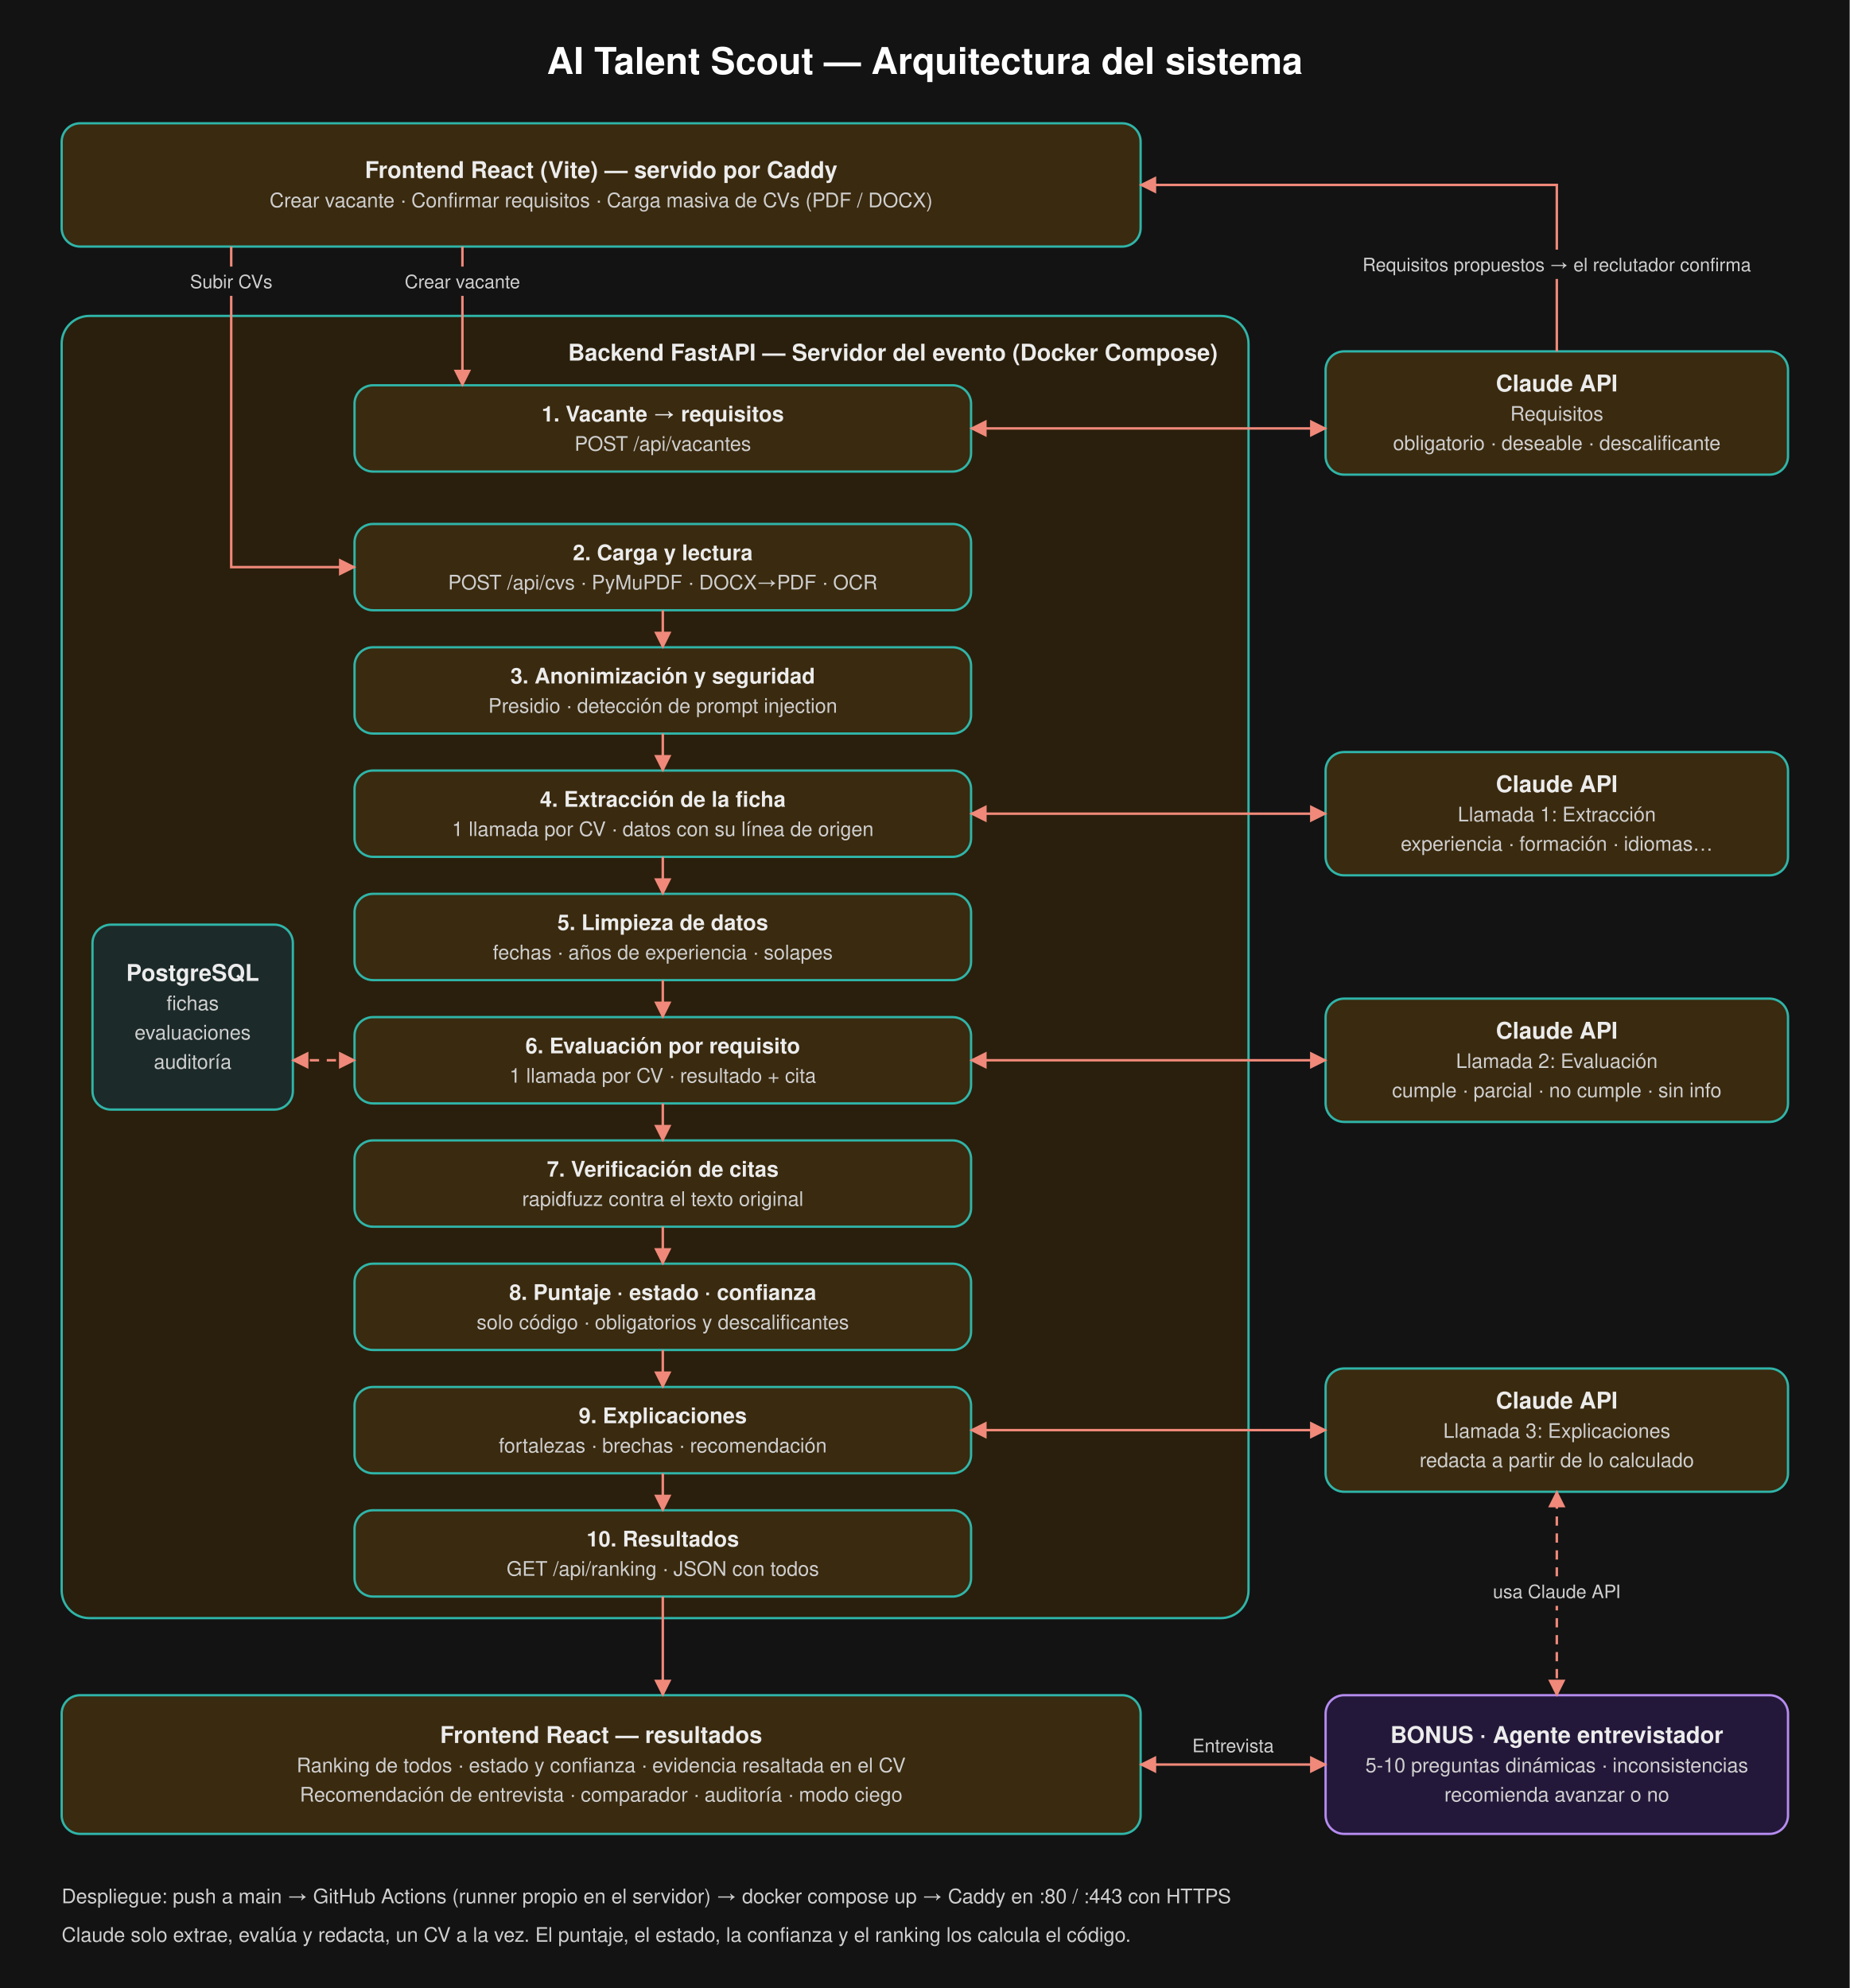
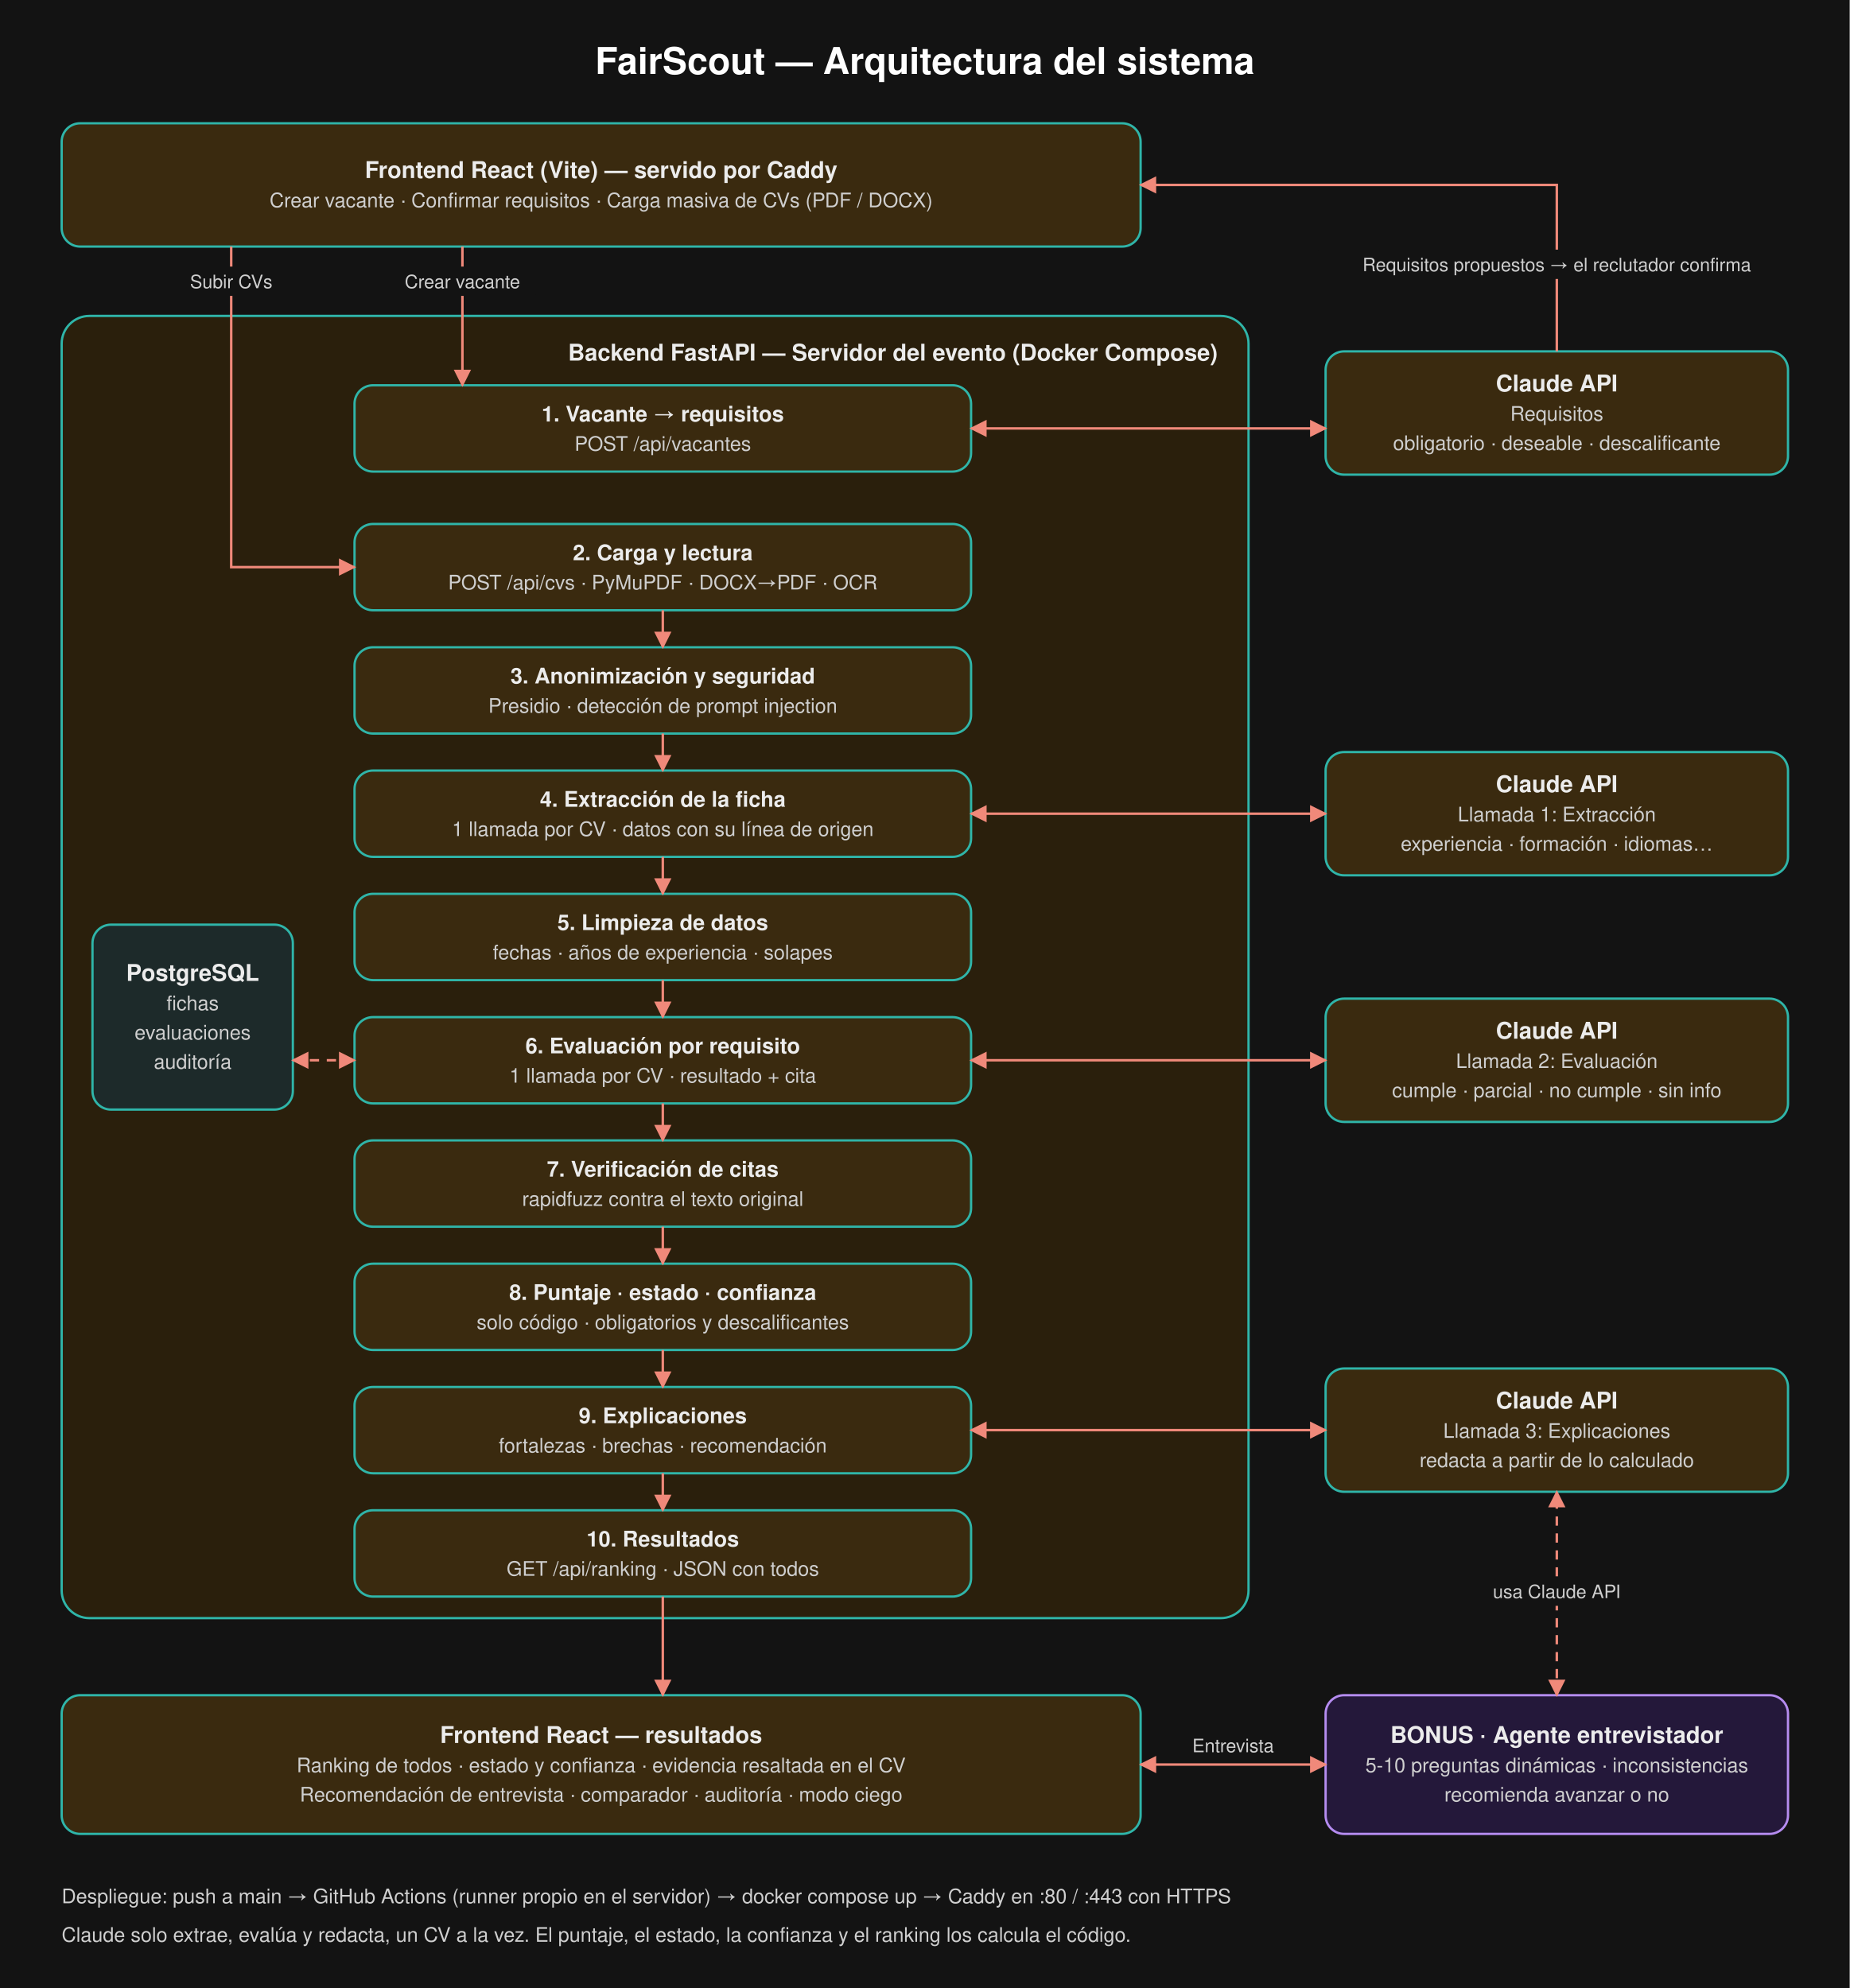
<svg xmlns="http://www.w3.org/2000/svg" width="1200" height="1290" viewBox="0 0 1200 1290" font-family="Helvetica, Arial, sans-serif">
  <defs>
    <marker id="a" viewBox="0 0 10 10" refX="9" refY="5" markerWidth="7" markerHeight="7" orient="auto-start-reverse">
      <path d="M0 0L10 5L0 10z" fill="#f0897a" />
    </marker>
  </defs>
  <rect width="1200" height="1290" fill="#131313" />
-   <text x="600.0" y="48" text-anchor="middle" fill="#ffffff" font-weight="700" font-size="24">AI Talent Scout — Arquitectura del sistema</text>
+   <text x="600.0" y="48" text-anchor="middle" fill="#ffffff" font-weight="700" font-size="24">FairScout — Arquitectura del sistema</text>
  <rect x="40" y="205" width="770" height="845" rx="18" fill="#2a1f0c" stroke="#2fb5a9" stroke-width="1.5" />
  <text x="790" y="234" text-anchor="end" fill="#ececec" font-weight="700" font-size="15">Backend FastAPI — Servidor del evento (Docker Compose)</text>
  <rect x="40" y="80" width="700" height="80" rx="12" fill="#3a2a0f" stroke="#2fb5a9" stroke-width="1.5" />
  <text x="390.0" y="115.5" text-anchor="middle" fill="#ececec" font-weight="700" font-size="15">Frontend React (Vite) — servido por Caddy</text>
  <text x="390.0" y="134.5" text-anchor="middle" fill="#cfcfcf" font-size="13">Crear vacante · Confirmar requisitos · Carga masiva de CVs (PDF / DOCX)</text>
  <rect x="230" y="250" width="400" height="56" rx="12" fill="#3a2a0f" stroke="#2fb5a9" stroke-width="1.5" />
  <text x="430.0" y="273.5" text-anchor="middle" fill="#ececec" font-weight="700" font-size="14">1. Vacante → requisitos</text>
  <text x="430.0" y="292.5" text-anchor="middle" fill="#cfcfcf" font-size="13">POST /api/vacantes</text>
  <rect x="230" y="340" width="400" height="56" rx="12" fill="#3a2a0f" stroke="#2fb5a9" stroke-width="1.5" />
  <text x="430.0" y="363.5" text-anchor="middle" fill="#ececec" font-weight="700" font-size="14">2. Carga y lectura</text>
  <text x="430.0" y="382.5" text-anchor="middle" fill="#cfcfcf" font-size="13">POST /api/cvs · PyMuPDF · DOCX→PDF · OCR</text>
  <rect x="230" y="420" width="400" height="56" rx="12" fill="#3a2a0f" stroke="#2fb5a9" stroke-width="1.5" />
  <text x="430.0" y="443.5" text-anchor="middle" fill="#ececec" font-weight="700" font-size="14">3. Anonimización y seguridad</text>
  <text x="430.0" y="462.5" text-anchor="middle" fill="#cfcfcf" font-size="13">Presidio · detección de prompt injection</text>
  <rect x="230" y="500" width="400" height="56" rx="12" fill="#3a2a0f" stroke="#2fb5a9" stroke-width="1.5" />
  <text x="430.0" y="523.5" text-anchor="middle" fill="#ececec" font-weight="700" font-size="14">4. Extracción de la ficha</text>
  <text x="430.0" y="542.5" text-anchor="middle" fill="#cfcfcf" font-size="13">1 llamada por CV · datos con su línea de origen</text>
  <rect x="230" y="580" width="400" height="56" rx="12" fill="#3a2a0f" stroke="#2fb5a9" stroke-width="1.5" />
  <text x="430.0" y="603.5" text-anchor="middle" fill="#ececec" font-weight="700" font-size="14">5. Limpieza de datos</text>
  <text x="430.0" y="622.5" text-anchor="middle" fill="#cfcfcf" font-size="13">fechas · años de experiencia · solapes</text>
  <rect x="230" y="660" width="400" height="56" rx="12" fill="#3a2a0f" stroke="#2fb5a9" stroke-width="1.5" />
  <text x="430.0" y="683.5" text-anchor="middle" fill="#ececec" font-weight="700" font-size="14">6. Evaluación por requisito</text>
  <text x="430.0" y="702.5" text-anchor="middle" fill="#cfcfcf" font-size="13">1 llamada por CV · resultado + cita</text>
  <rect x="230" y="740" width="400" height="56" rx="12" fill="#3a2a0f" stroke="#2fb5a9" stroke-width="1.5" />
  <text x="430.0" y="763.5" text-anchor="middle" fill="#ececec" font-weight="700" font-size="14">7. Verificación de citas</text>
  <text x="430.0" y="782.5" text-anchor="middle" fill="#cfcfcf" font-size="13">rapidfuzz contra el texto original</text>
  <rect x="230" y="820" width="400" height="56" rx="12" fill="#3a2a0f" stroke="#2fb5a9" stroke-width="1.5" />
  <text x="430.0" y="843.5" text-anchor="middle" fill="#ececec" font-weight="700" font-size="14">8. Puntaje · estado · confianza</text>
  <text x="430.0" y="862.5" text-anchor="middle" fill="#cfcfcf" font-size="13">solo código · obligatorios y descalificantes</text>
  <rect x="230" y="900" width="400" height="56" rx="12" fill="#3a2a0f" stroke="#2fb5a9" stroke-width="1.5" />
  <text x="430.0" y="923.5" text-anchor="middle" fill="#ececec" font-weight="700" font-size="14">9. Explicaciones</text>
  <text x="430.0" y="942.5" text-anchor="middle" fill="#cfcfcf" font-size="13">fortalezas · brechas · recomendación</text>
  <rect x="230" y="980" width="400" height="56" rx="12" fill="#3a2a0f" stroke="#2fb5a9" stroke-width="1.5" />
  <text x="430.0" y="1003.5" text-anchor="middle" fill="#ececec" font-weight="700" font-size="14">10. Resultados</text>
  <text x="430.0" y="1022.5" text-anchor="middle" fill="#cfcfcf" font-size="13">GET /api/ranking · JSON con todos</text>
  <path d="M430.0 396 V420" fill="none" stroke="#f0897a" stroke-width="1.6" marker-end="url(#a)" />
  <path d="M430.0 476 V500" fill="none" stroke="#f0897a" stroke-width="1.6" marker-end="url(#a)" />
  <path d="M430.0 556 V580" fill="none" stroke="#f0897a" stroke-width="1.6" marker-end="url(#a)" />
  <path d="M430.0 636 V660" fill="none" stroke="#f0897a" stroke-width="1.6" marker-end="url(#a)" />
  <path d="M430.0 716 V740" fill="none" stroke="#f0897a" stroke-width="1.6" marker-end="url(#a)" />
  <path d="M430.0 796 V820" fill="none" stroke="#f0897a" stroke-width="1.6" marker-end="url(#a)" />
  <path d="M430.0 876 V900" fill="none" stroke="#f0897a" stroke-width="1.6" marker-end="url(#a)" />
  <path d="M430.0 956 V980" fill="none" stroke="#f0897a" stroke-width="1.6" marker-end="url(#a)" />
  <rect x="60" y="600" width="130" height="120" rx="12" fill="#1d2a2a" stroke="#2fb5a9" stroke-width="1.5" />
  <text x="125.0" y="636.5" text-anchor="middle" fill="#ececec" font-weight="700" font-size="15">PostgreSQL</text>
  <text x="125.0" y="655.5" text-anchor="middle" fill="#cfcfcf" font-size="13">fichas</text>
  <text x="125.0" y="674.5" text-anchor="middle" fill="#cfcfcf" font-size="13">evaluaciones</text>
  <text x="125.0" y="693.5" text-anchor="middle" fill="#cfcfcf" font-size="13">auditoría</text>
  <path d="M190 688 H230" fill="none" stroke="#f0897a" stroke-width="1.6" marker-end="url(#a)" marker-start="url(#a)" stroke-dasharray="6 5" />
  <rect x="860" y="228" width="300" height="80" rx="12" fill="#3a2a0f" stroke="#2fb5a9" stroke-width="1.5" />
  <text x="1010.0" y="254.0" text-anchor="middle" fill="#ececec" font-weight="700" font-size="15">Claude API</text>
  <text x="1010.0" y="273.0" text-anchor="middle" fill="#cfcfcf" font-size="13">Requisitos</text>
  <text x="1010.0" y="292.0" text-anchor="middle" fill="#cfcfcf" font-size="13">obligatorio · deseable · descalificante</text>
  <rect x="860" y="488" width="300" height="80" rx="12" fill="#3a2a0f" stroke="#2fb5a9" stroke-width="1.5" />
  <text x="1010.0" y="514.0" text-anchor="middle" fill="#ececec" font-weight="700" font-size="15">Claude API</text>
  <text x="1010.0" y="533.0" text-anchor="middle" fill="#cfcfcf" font-size="13">Llamada 1: Extracción</text>
  <text x="1010.0" y="552.0" text-anchor="middle" fill="#cfcfcf" font-size="13">experiencia · formación · idiomas…</text>
  <rect x="860" y="648" width="300" height="80" rx="12" fill="#3a2a0f" stroke="#2fb5a9" stroke-width="1.5" />
  <text x="1010.0" y="674.0" text-anchor="middle" fill="#ececec" font-weight="700" font-size="15">Claude API</text>
  <text x="1010.0" y="693.0" text-anchor="middle" fill="#cfcfcf" font-size="13">Llamada 2: Evaluación</text>
  <text x="1010.0" y="712.0" text-anchor="middle" fill="#cfcfcf" font-size="13">cumple · parcial · no cumple · sin info</text>
  <rect x="860" y="888" width="300" height="80" rx="12" fill="#3a2a0f" stroke="#2fb5a9" stroke-width="1.5" />
  <text x="1010.0" y="914.0" text-anchor="middle" fill="#ececec" font-weight="700" font-size="15">Claude API</text>
  <text x="1010.0" y="933.0" text-anchor="middle" fill="#cfcfcf" font-size="13">Llamada 3: Explicaciones</text>
  <text x="1010.0" y="952.0" text-anchor="middle" fill="#cfcfcf" font-size="13">redacta a partir de lo calculado</text>
  <path d="M630 278 H860" fill="none" stroke="#f0897a" stroke-width="1.6" marker-end="url(#a)" marker-start="url(#a)" />
  <path d="M630 528 H860" fill="none" stroke="#f0897a" stroke-width="1.6" marker-end="url(#a)" marker-start="url(#a)" />
  <path d="M630 688 H860" fill="none" stroke="#f0897a" stroke-width="1.6" marker-end="url(#a)" marker-start="url(#a)" />
  <path d="M630 928 H860" fill="none" stroke="#f0897a" stroke-width="1.6" marker-end="url(#a)" marker-start="url(#a)" />
  <path d="M300 160 V250" fill="none" stroke="#f0897a" stroke-width="1.6" marker-end="url(#a)" />
  <rect x="251.1" y="173" width="97.8" height="19" rx="4" fill="#131313" />
  <text x="300.0" y="187" text-anchor="middle" fill="#cfcfcf" font-size="12">Crear vacante</text>
  <path d="M150 160 V368 H230" fill="none" stroke="#f0897a" stroke-width="1.6" marker-end="url(#a)" />
  <rect x="114.3" y="173" width="71.4" height="19" rx="4" fill="#131313" />
  <text x="150.0" y="187" text-anchor="middle" fill="#cfcfcf" font-size="12">Subir CVs</text>
  <path d="M1010.0 228 V120 H740" fill="none" stroke="#f0897a" stroke-width="1.6" marker-end="url(#a)" />
  <rect x="852.2" y="162" width="315.6" height="19" rx="4" fill="#131313" />
  <text x="1010.0" y="176" text-anchor="middle" fill="#cfcfcf" font-size="12">Requisitos propuestos → el reclutador confirma</text>
  <rect x="40" y="1100" width="700" height="90" rx="12" fill="#3a2a0f" stroke="#2fb5a9" stroke-width="1.5" />
  <text x="390.0" y="1131.0" text-anchor="middle" fill="#ececec" font-weight="700" font-size="15">Frontend React — resultados</text>
  <text x="390.0" y="1150.0" text-anchor="middle" fill="#cfcfcf" font-size="13">Ranking de todos · estado y confianza · evidencia resaltada en el CV</text>
  <text x="390.0" y="1169.0" text-anchor="middle" fill="#cfcfcf" font-size="13">Recomendación de entrevista · comparador · auditoría · modo ciego</text>
  <path d="M430.0 1036 V1100" fill="none" stroke="#f0897a" stroke-width="1.6" marker-end="url(#a)" />
  <rect x="860" y="1100" width="300" height="90" rx="12" fill="#24183a" stroke="#b58cf0" stroke-width="1.5" />
  <text x="1010.0" y="1131.0" text-anchor="middle" fill="#ececec" font-weight="700" font-size="15">BONUS · Agente entrevistador</text>
  <text x="1010.0" y="1150.0" text-anchor="middle" fill="#cfcfcf" font-size="13">5-10 preguntas dinámicas · inconsistencias</text>
  <text x="1010.0" y="1169.0" text-anchor="middle" fill="#cfcfcf" font-size="13">recomienda avanzar o no</text>
  <path d="M860 1145 H740" fill="none" stroke="#f0897a" stroke-width="1.6" marker-end="url(#a)" marker-start="url(#a)" />
  <rect x="761.0" y="1123" width="78.0" height="19" rx="4" fill="#131313" />
  <text x="800.0" y="1137" text-anchor="middle" fill="#cfcfcf" font-size="12">Entrevista</text>
  <path d="M1010.0 1100 V968" fill="none" stroke="#f0897a" stroke-width="1.6" marker-end="url(#a)" marker-start="url(#a)" stroke-dasharray="6 5" />
  <rect x="957.8" y="1023" width="104.4" height="19" rx="4" fill="#131313" />
  <text x="1010.0" y="1037" text-anchor="middle" fill="#cfcfcf" font-size="12">usa Claude API</text>
  <text x="40" y="1235" fill="#cfcfcf" font-size="13">Despliegue: push a main → GitHub Actions (runner propio en el servidor) → docker compose up → Caddy en :80 / :443 con HTTPS</text>
  <text x="40" y="1260" fill="#cfcfcf" font-size="13">Claude solo extrae, evalúa y redacta, un CV a la vez. El puntaje, el estado, la confianza y el ranking los calcula el código.</text>
</svg>
